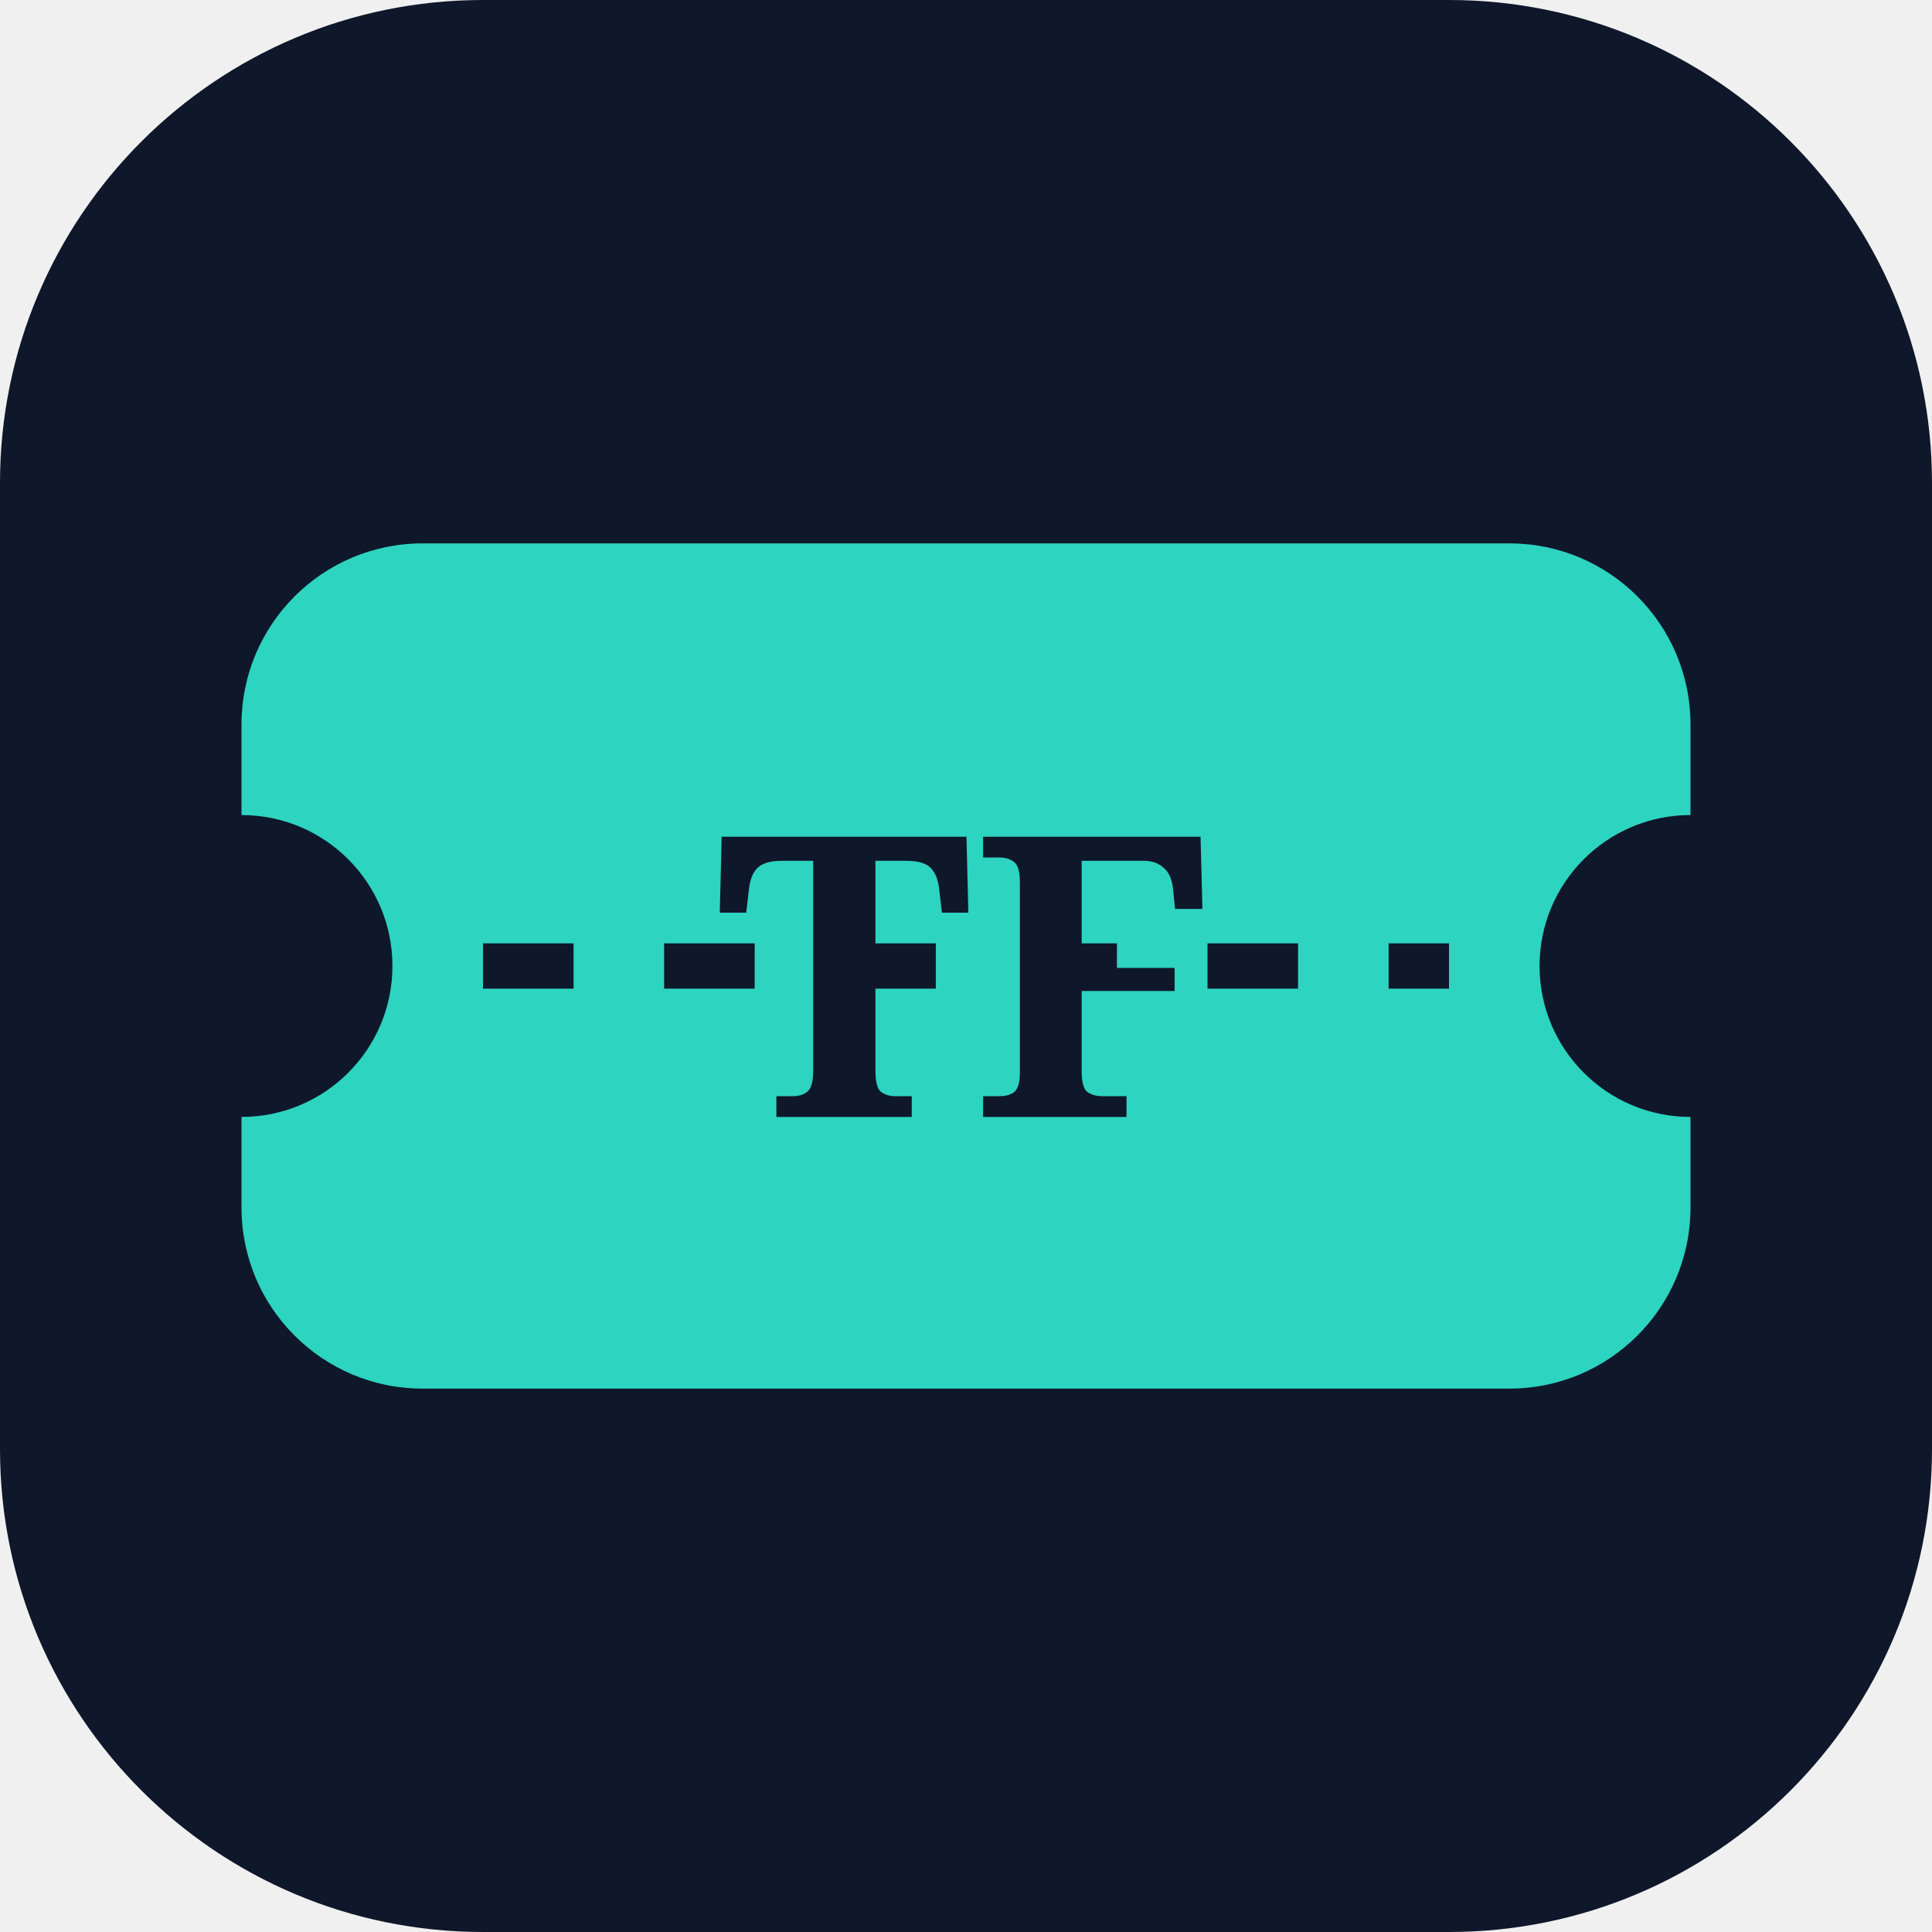
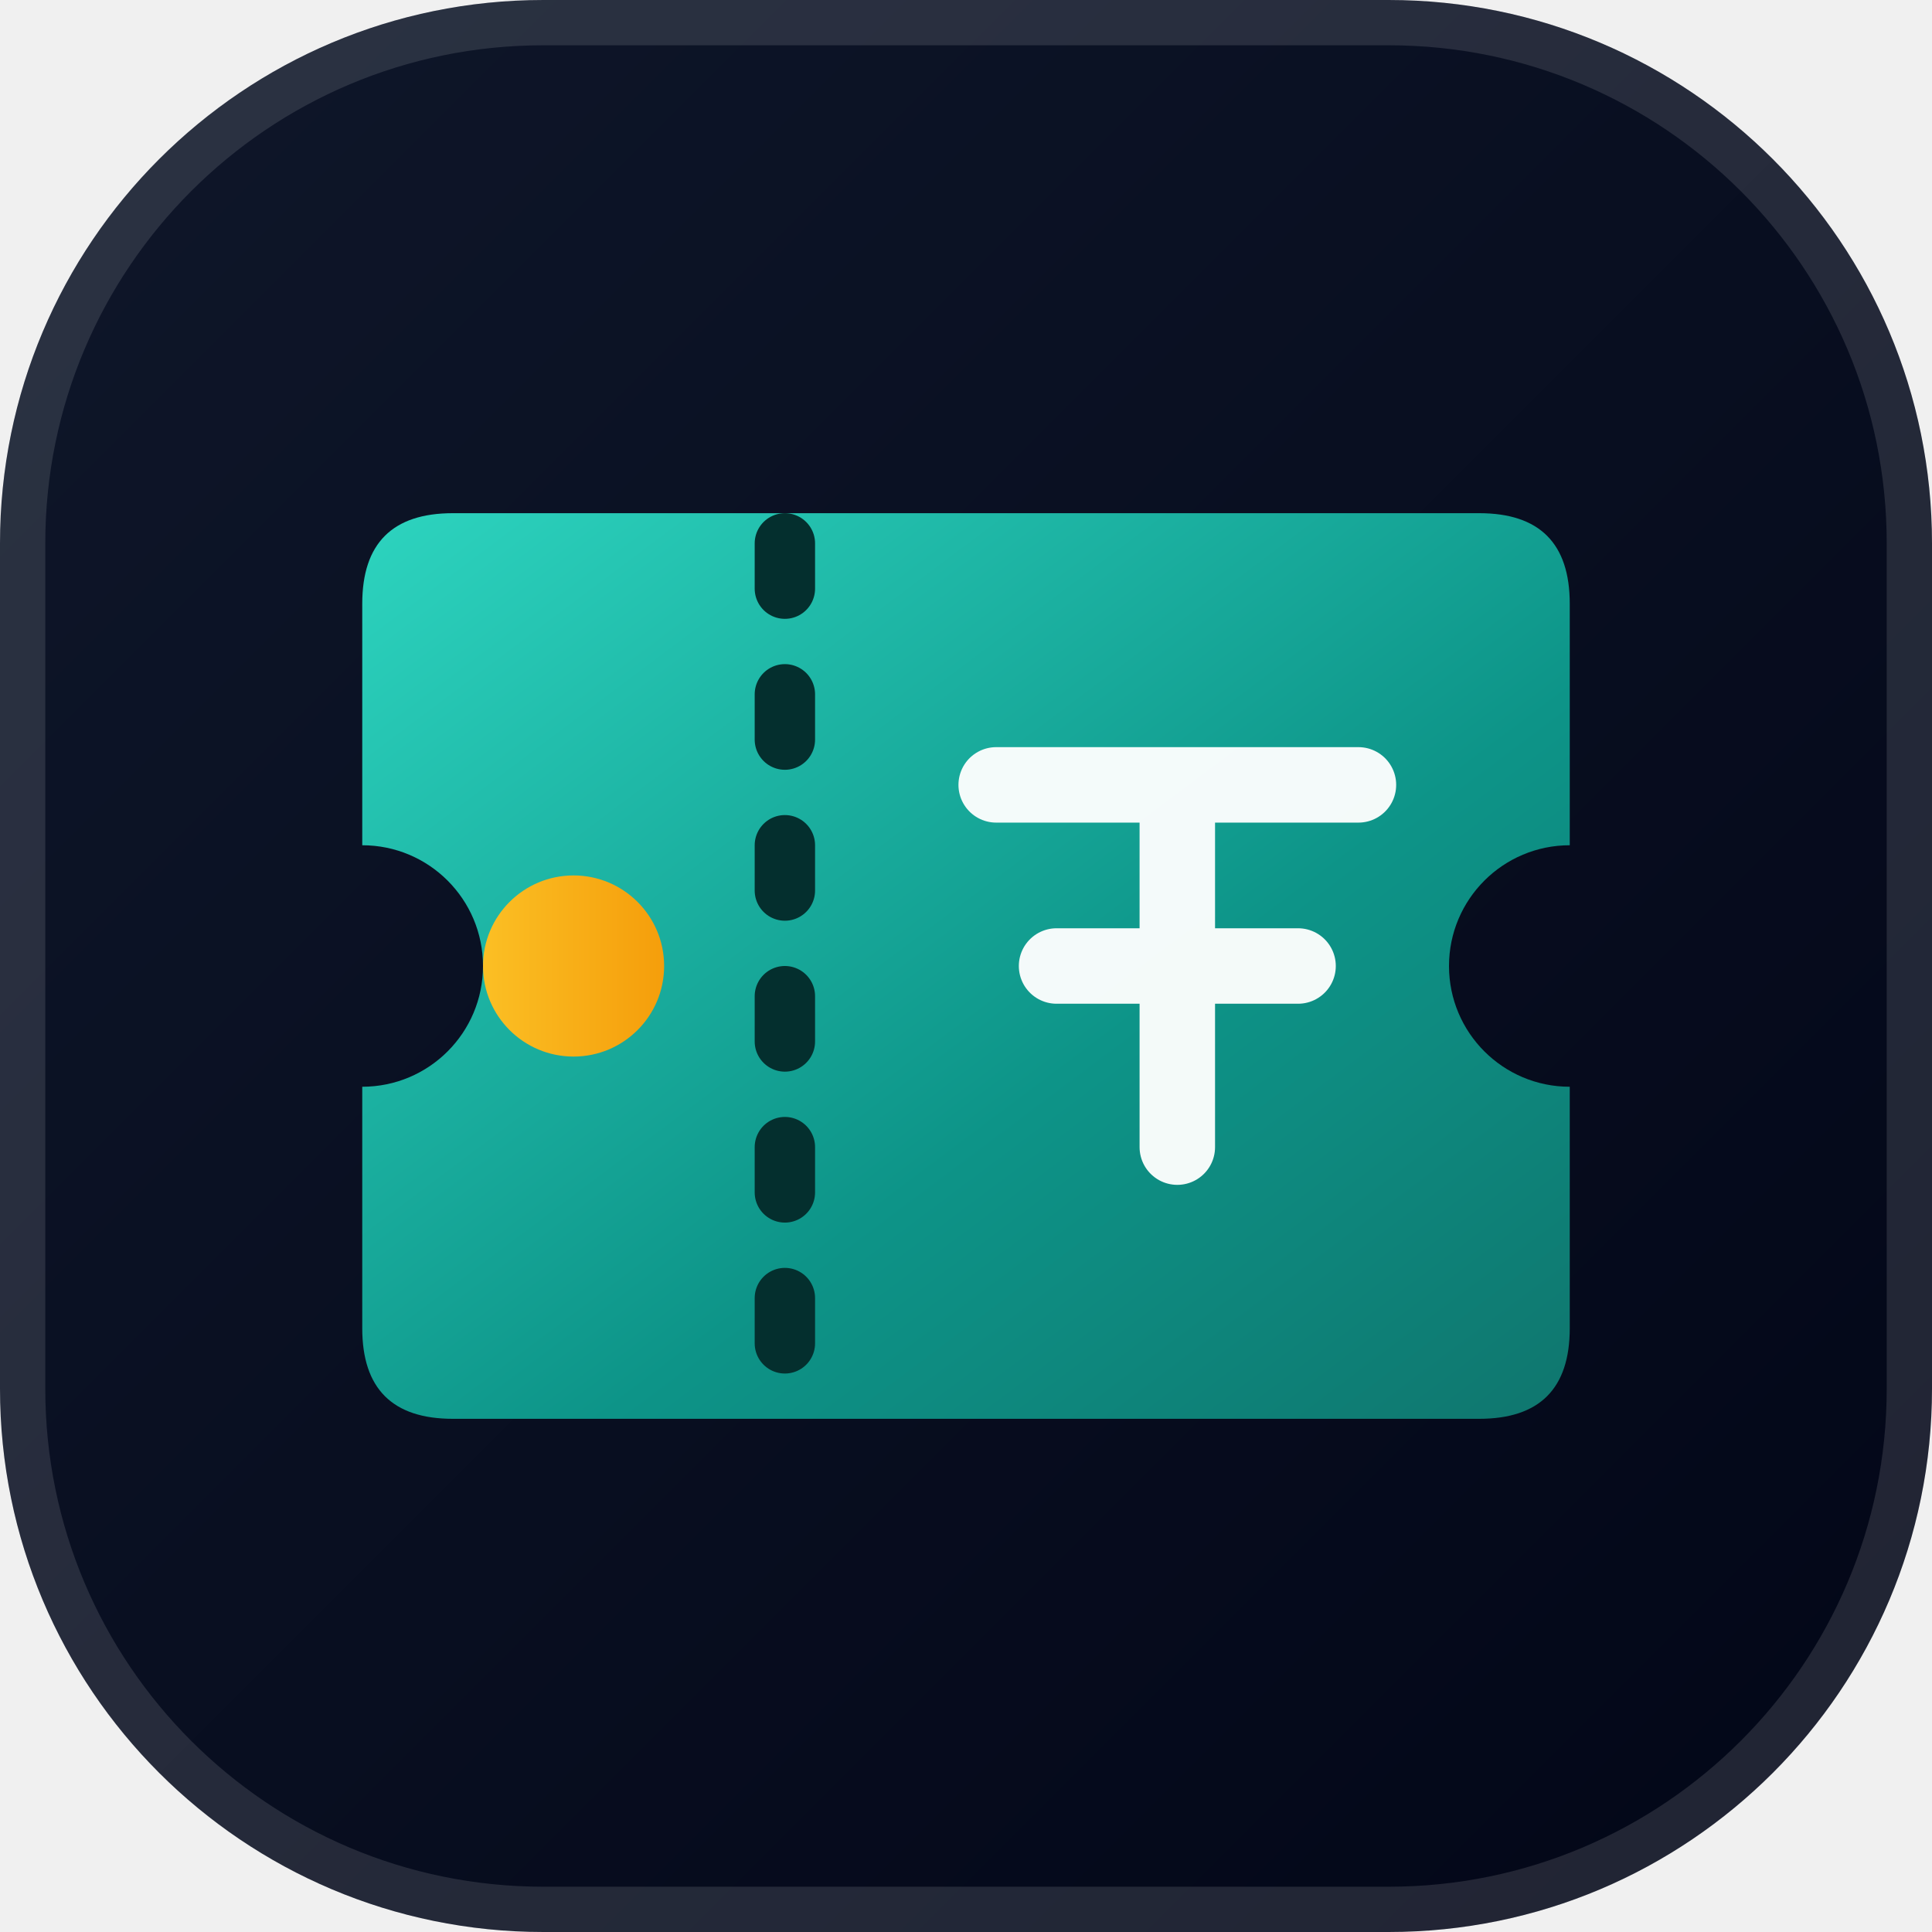
- <svg xmlns="http://www.w3.org/2000/svg" viewBox="0 0 64 64" role="img" aria-label="Ticketflow">
-   <rect width="64" height="64" rx="16" fill="#0f172a" />
-   <rect x="8" y="18" width="48" height="28" rx="6" fill="#2dd4bf" />
-   <circle cx="8" cy="32" r="5" fill="#0f172a" />
-   <circle cx="56" cy="32" r="5" fill="#0f172a" />
-   <path d="M16 32h32" stroke="#0f172a" stroke-width="1.5" stroke-dasharray="3 3" />
-   <text x="32" y="37" text-anchor="middle" font-family="Georgia, serif" font-size="13" font-weight="700" fill="#0f172a">TF</text>
+ <svg xmlns="http://www.w3.org/2000/svg" viewBox="0 0 64 64" role="img" aria-label="Ticketflow Brand Mark">
+   <defs>
+     <linearGradient id="tf-icon-bg" x1="0%" y1="0%" x2="100%" y2="100%">
+       <stop offset="0%" stop-color="#0f172a" />
+       <stop offset="100%" stop-color="#020617" />
+     </linearGradient>
+     <linearGradient id="tf-ticket-grad" x1="0%" y1="0%" x2="100%" y2="100%">
+       <stop offset="0%" stop-color="#2dd4bf" />
+       <stop offset="60%" stop-color="#0d9488" />
+       <stop offset="100%" stop-color="#0f766e" />
+     </linearGradient>
+     <linearGradient id="tf-accent-glow" x1="0%" y1="0%" x2="100%" y2="0%">
+       <stop offset="0%" stop-color="#fbbf24" />
+       <stop offset="100%" stop-color="#f59e0b" />
+     </linearGradient>
+   </defs>
+   <rect width="64" height="64" rx="18" fill="url(#tf-icon-bg)" />
+   <rect x="0.75" y="0.75" width="62.5" height="62.5" rx="17.25" fill="none" stroke="rgba(255,255,255,0.12)" stroke-width="1.5" />
+   <path d="M 12 20 Q 12 17 15 17 L 49 17 Q 52 17 52 20 L 52 28 A 4 4 0 0 0 52 36 L 52 44 Q 52 47 49 47 L 15 47 Q 12 47 12 44 L 12 36 A 4 4 0 0 0 12 28 Z" fill="url(#tf-ticket-grad)" />
+   <line x1="26" y1="18" x2="26" y2="46" stroke="#042f2e" stroke-width="2" stroke-linecap="round" stroke-dasharray="1.5 3.5" />
+   <path d="M 33 26 L 45 26 M 39 26 L 39 38 M 35 32 L 43 32" stroke="#ffffff" stroke-width="2.5" stroke-linecap="round" stroke-linejoin="round" opacity="0.95" />
+   <circle cx="19" cy="32" r="3" fill="url(#tf-accent-glow)" />
</svg>
